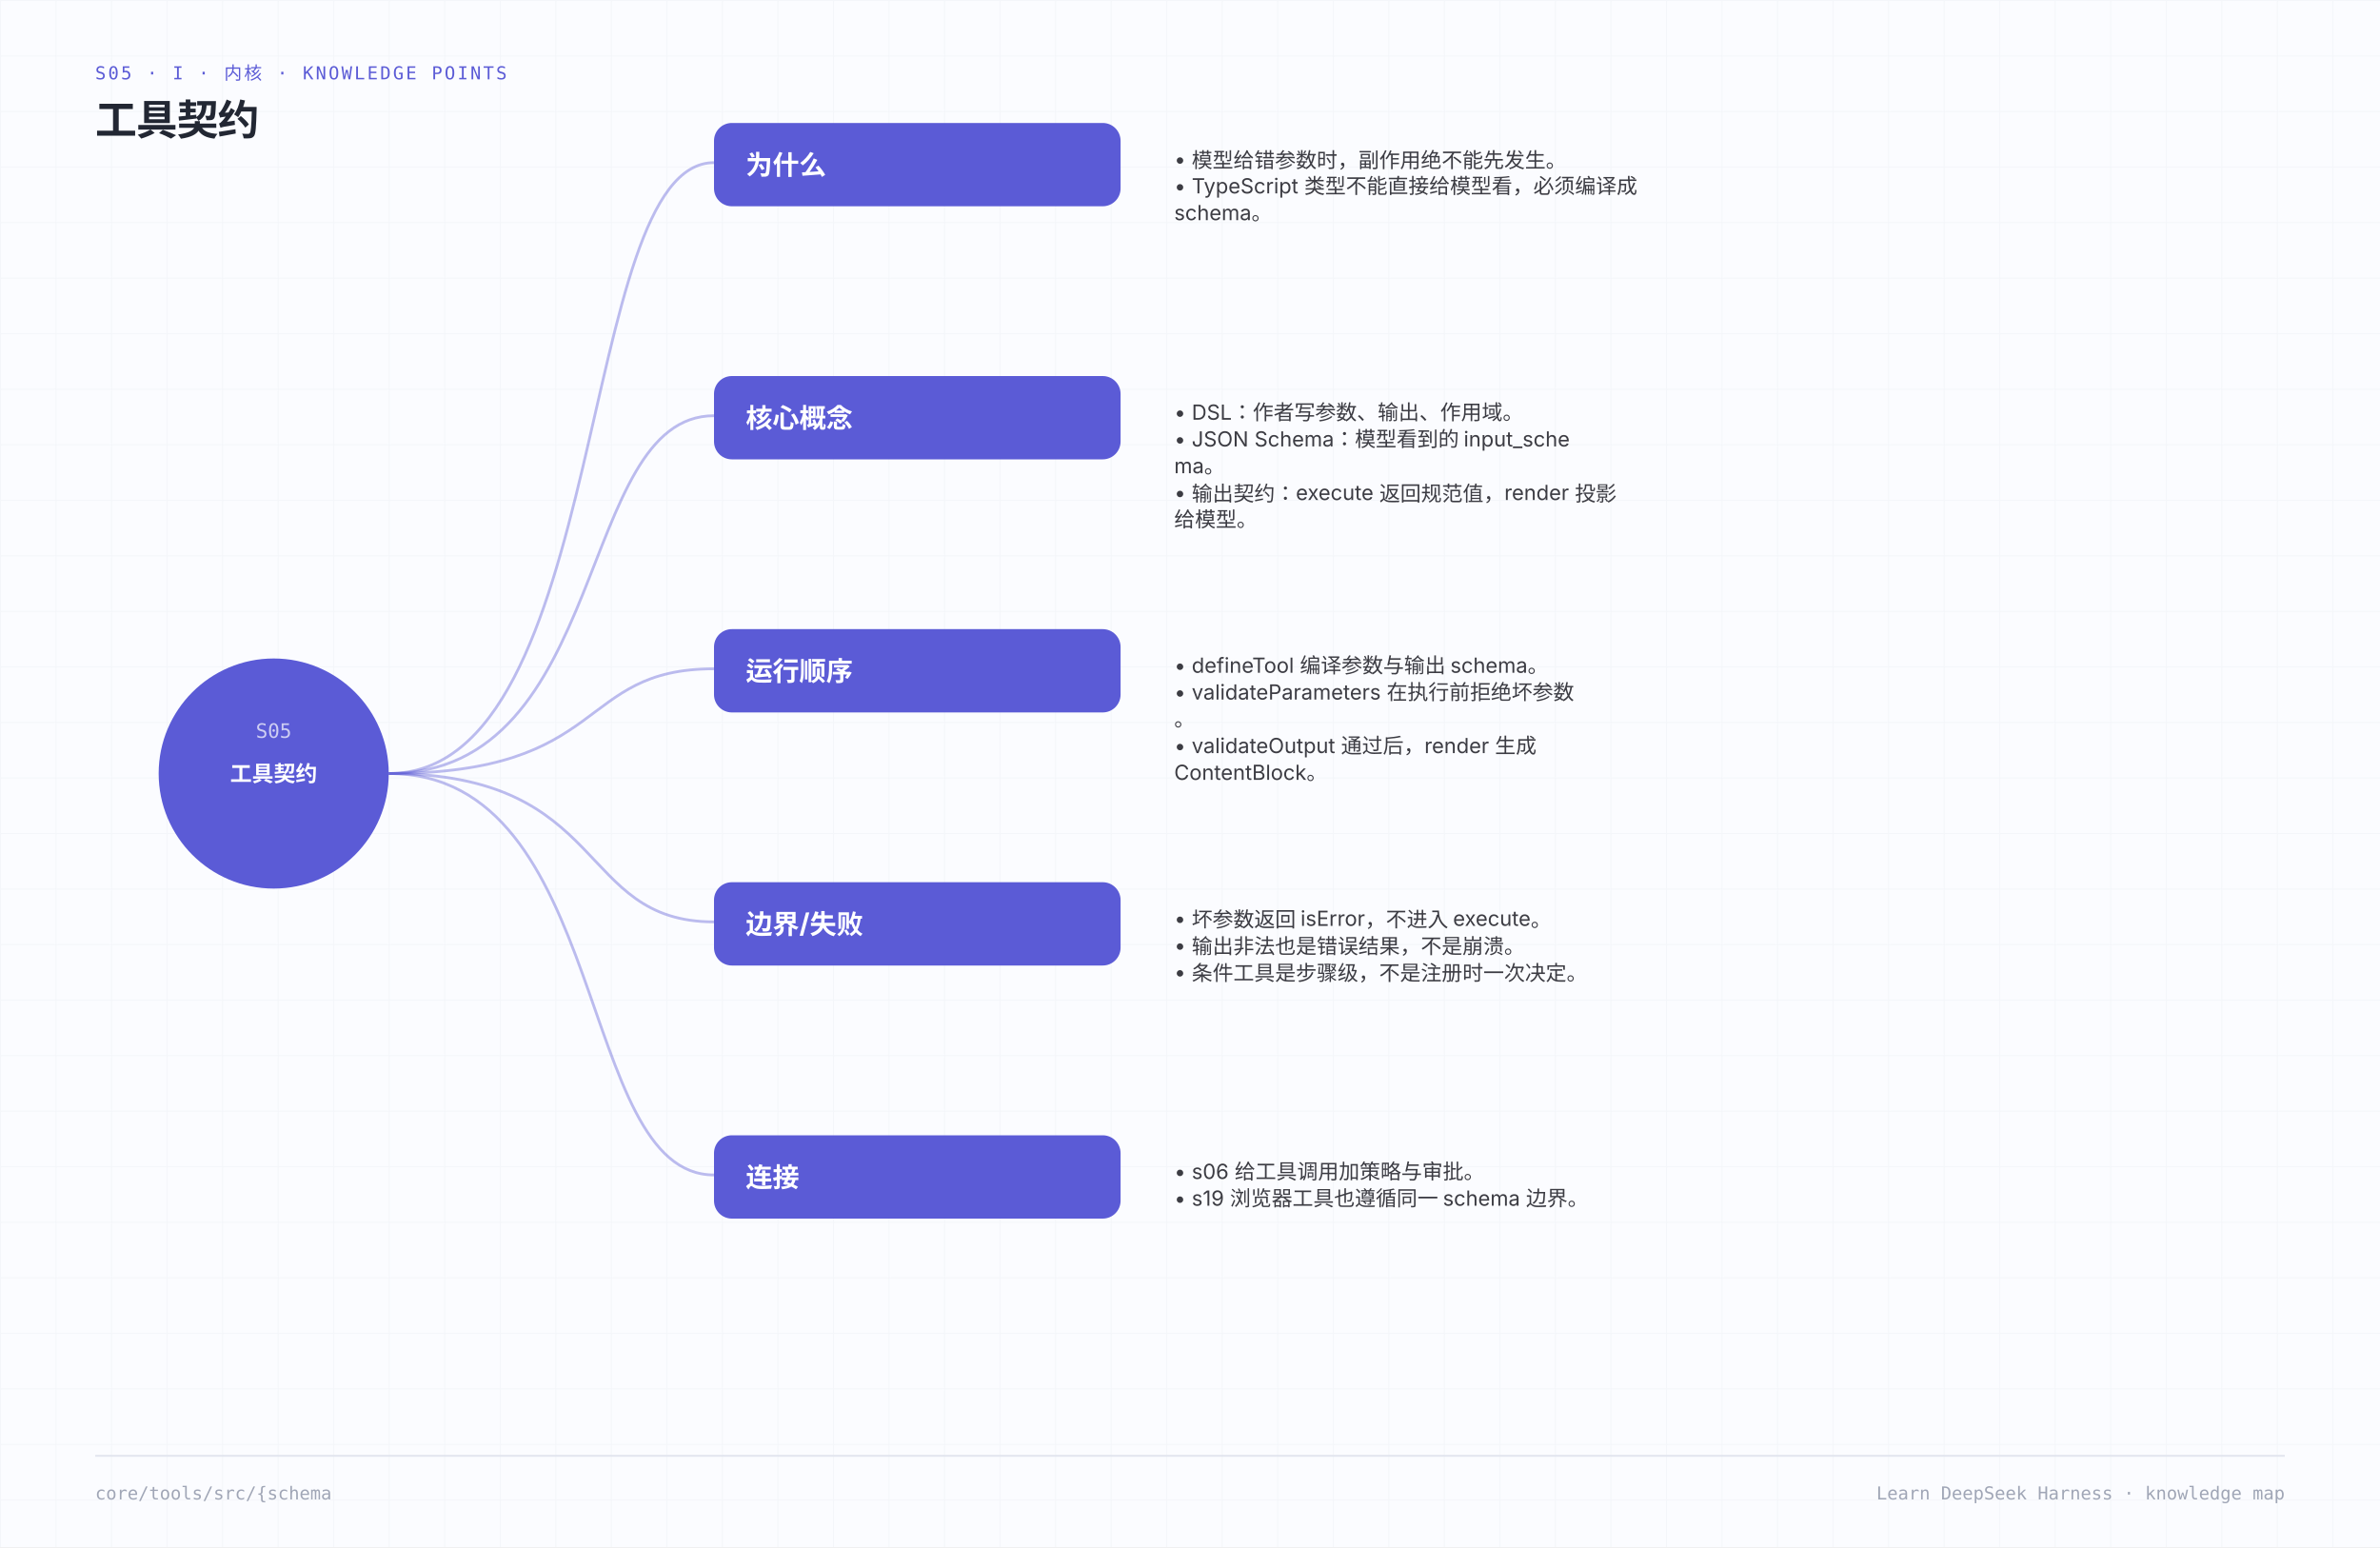
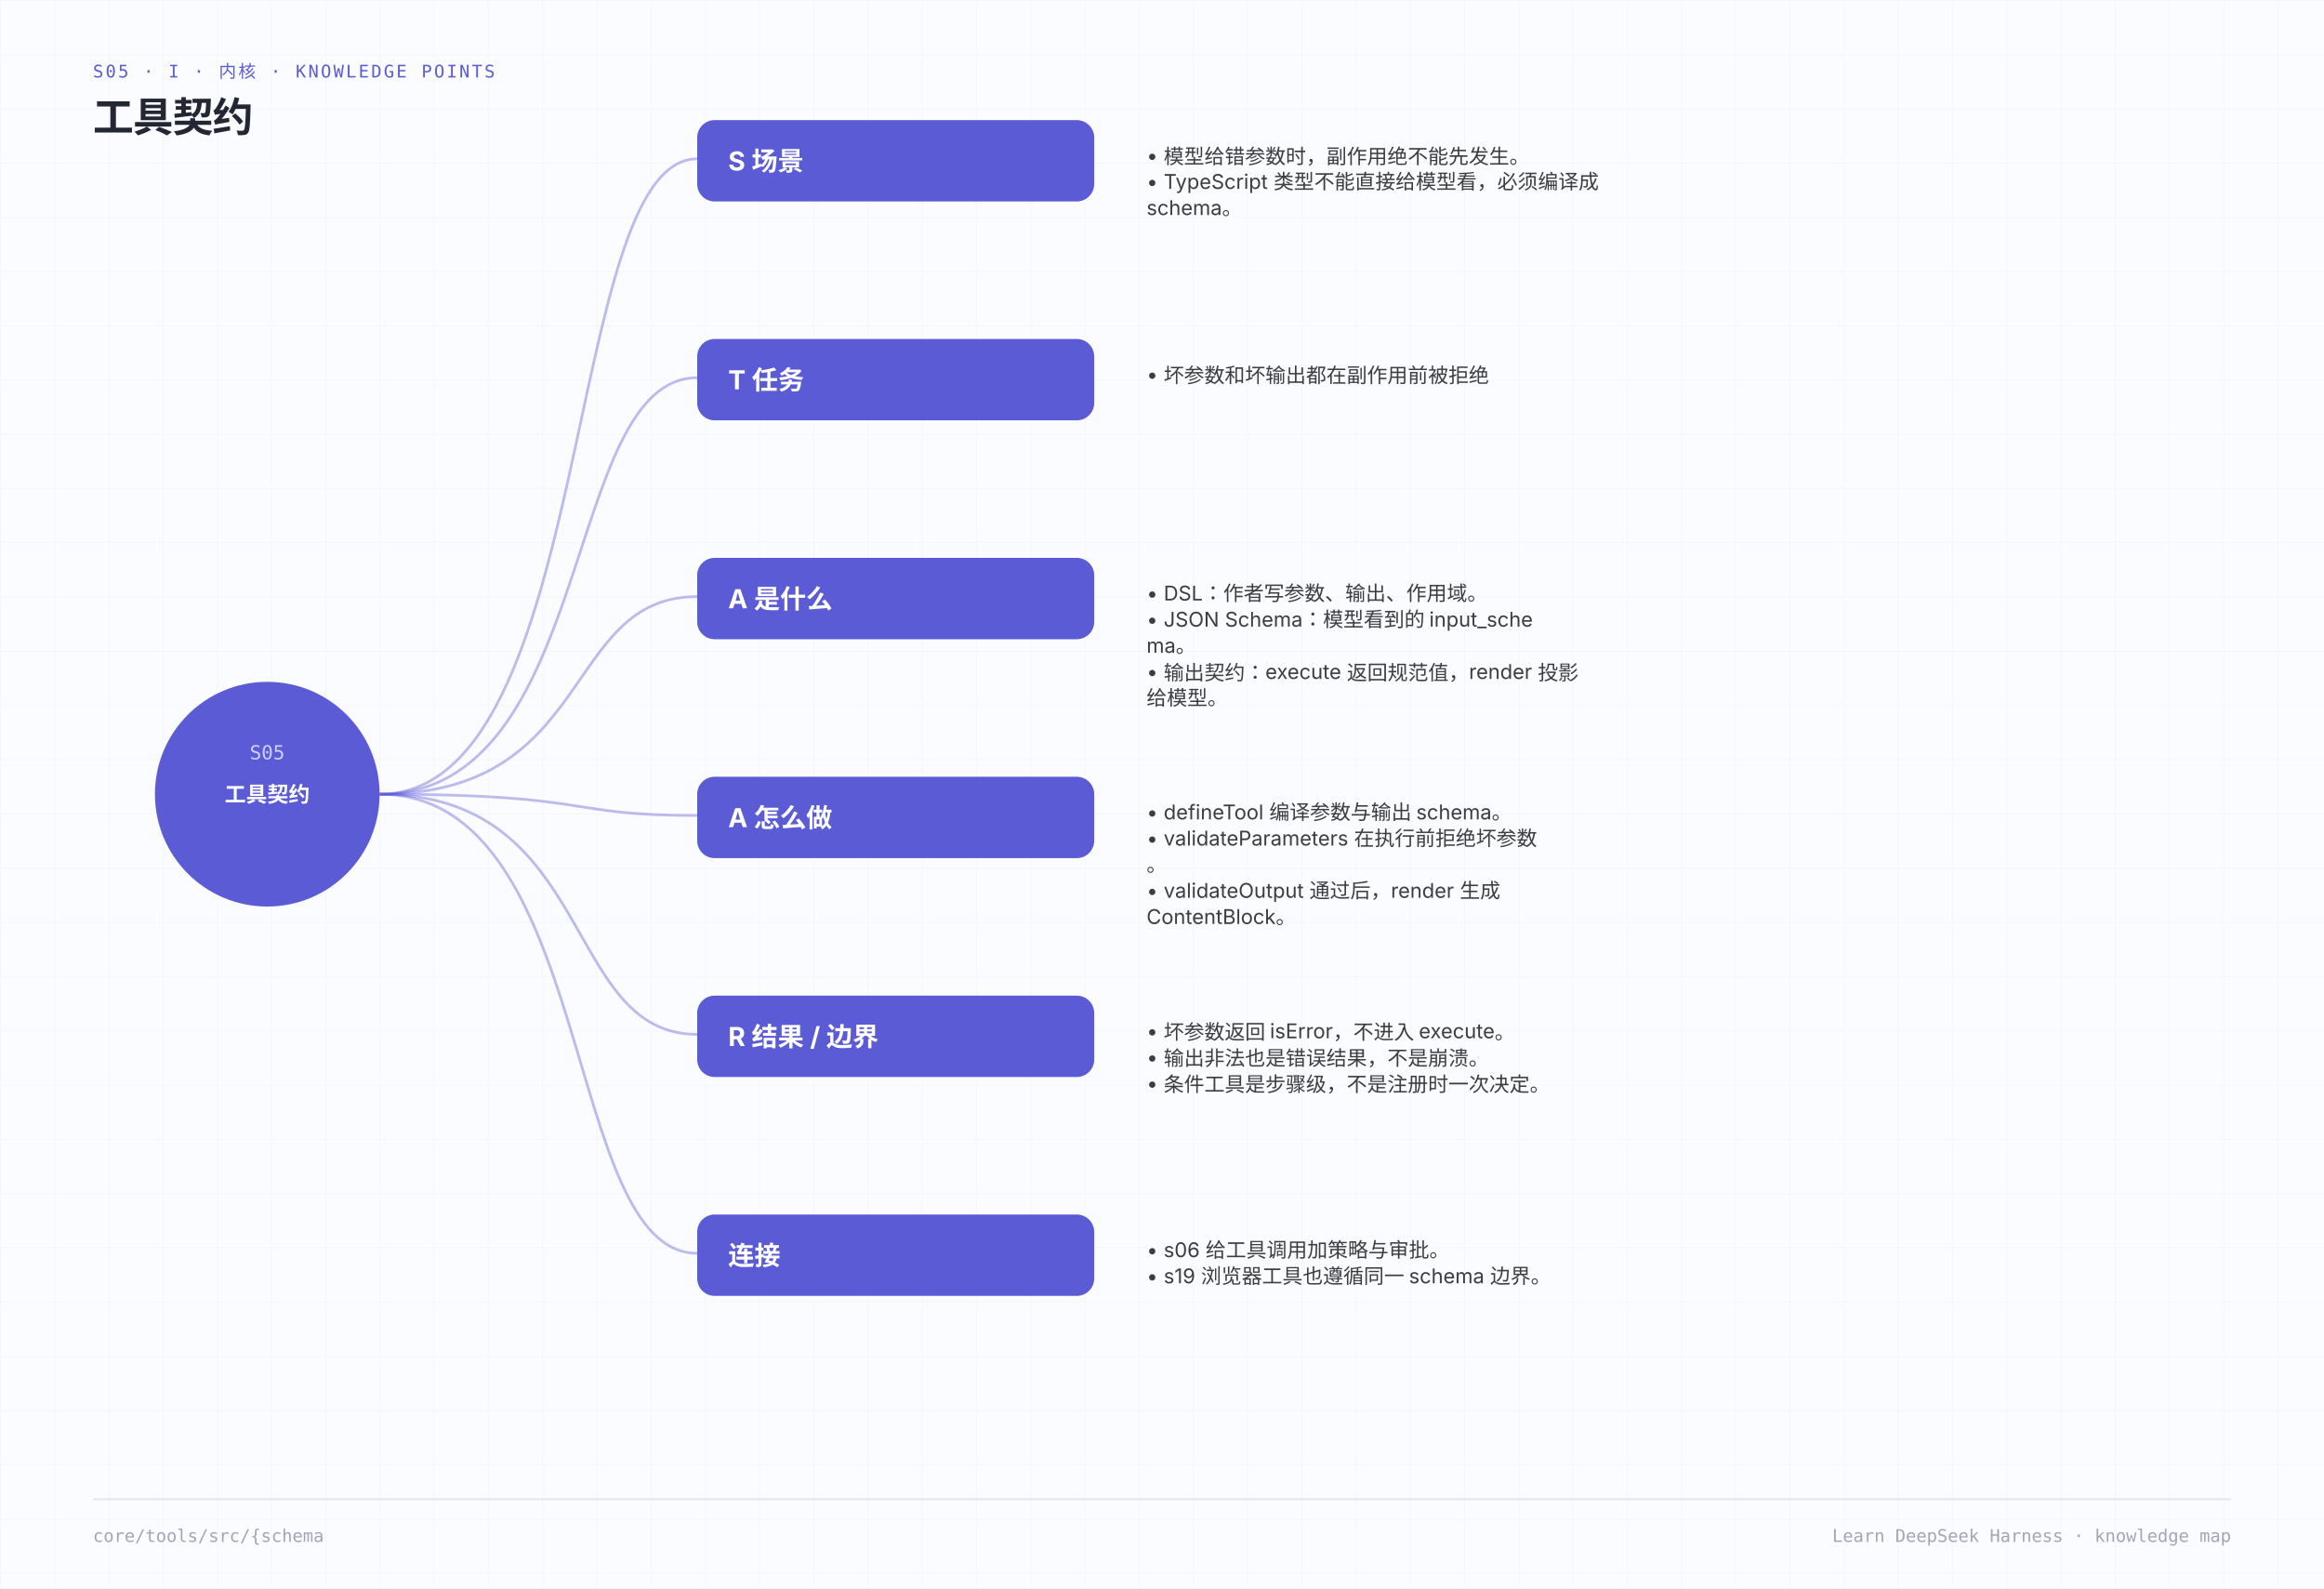
- <svg xmlns="http://www.w3.org/2000/svg" width="1200" height="780" viewBox="0 0 1200 780" role="img" aria-labelledby="title">
+ <svg xmlns="http://www.w3.org/2000/svg" width="1200" height="820" viewBox="0 0 1200 820" role="img" aria-labelledby="title">
  <defs>
    <pattern id="g" width="28" height="28" patternUnits="userSpaceOnUse">
      <path d="M28 0H0V28" fill="none" stroke="#303a63" stroke-opacity=".035" />
    </pattern>
  </defs>
-   <rect width="1200" height="780" fill="#fbfcff" />
-   <rect width="1200" height="780" fill="url(#g)" />
+   <rect width="1200" height="820" fill="#fbfcff" />
+   <rect width="1200" height="820" fill="url(#g)" />
  <text x="48" y="40" font-size="9" letter-spacing=".12em" fill="#5b5bd6" font-family="SFMono-Regular,Consolas,monospace">S05 · I · 内核 · KNOWLEDGE POINTS</text>
  <text x="48" y="68" font-size="21" font-weight="750" fill="#222733" letter-spacing="-.02em" font-family="-apple-system,BlinkMacSystemFont,'Segoe UI','Noto Sans SC',sans-serif">工具契约</text>
-   <circle cx="138" cy="390" r="58" fill="#5b5bd6" />
-   <text x="138" y="372" text-anchor="middle" font-size="10" fill="rgba(255,255,255,.7)" font-family="SFMono-Regular,Consolas,monospace">S05</text>
-   <text x="138" y="394" font-size="11" font-weight="700" fill="#fff" text-anchor="middle" font-family="-apple-system,BlinkMacSystemFont,'Segoe UI','Noto Sans SC',sans-serif">工具契约</text>
-   <path d="M196 390 C308 390 290 82 360 82" fill="none" stroke="#5b5bd6" stroke-opacity=".4" stroke-width="1.4" />
+   <circle cx="138" cy="410" r="58" fill="#5b5bd6" />
+   <text x="138" y="392" text-anchor="middle" font-size="10" fill="rgba(255,255,255,.7)" font-family="SFMono-Regular,Consolas,monospace">S05</text>
+   <text x="138" y="414" font-size="11" font-weight="700" fill="#fff" text-anchor="middle" font-family="-apple-system,BlinkMacSystemFont,'Segoe UI','Noto Sans SC',sans-serif">工具契约</text>
+   <path d="M196 410 C308 410 290 82 360 82" fill="none" stroke="#5b5bd6" stroke-opacity=".4" stroke-width="1.4" />
  <rect x="360" y="62" width="205" height="42" rx="9" fill="#5b5bd6" />
-   <text x="376" y="88" font-size="13.5" font-weight="700" fill="#fff" font-family="-apple-system,BlinkMacSystemFont,'Segoe UI','Noto Sans SC',sans-serif">为什么</text>
+   <text x="376" y="88" font-size="13.5" font-weight="700" fill="#fff" font-family="-apple-system,BlinkMacSystemFont,'Segoe UI','Noto Sans SC',sans-serif">S 场景</text>
  <text x="592" y="84" font-size="10.5" font-weight="400" fill="#3c3c43" text-anchor="start" font-family="-apple-system,BlinkMacSystemFont,'Segoe UI','Noto Sans SC',sans-serif">• 模型给错参数时，副作用绝不能先发生。</text>
  <text x="592" y="97.5" font-size="10.5" font-weight="400" fill="#3c3c43" text-anchor="start" font-family="-apple-system,BlinkMacSystemFont,'Segoe UI','Noto Sans SC',sans-serif">• TypeScript 类型不能直接给模型看，必须编译成 </text>
  <text x="592" y="111" font-size="10.5" font-weight="400" fill="#3c3c43" text-anchor="start" font-family="-apple-system,BlinkMacSystemFont,'Segoe UI','Noto Sans SC',sans-serif">  schema。</text>
-   <path d="M196 390 C308 390 290 209.6 360 209.6" fill="none" stroke="#5b5bd6" stroke-opacity=".4" stroke-width="1.4" />
-   <rect x="360" y="189.6" width="205" height="42" rx="9" fill="#5b5bd6" />
-   <text x="376" y="215.6" font-size="13.5" font-weight="700" fill="#fff" font-family="-apple-system,BlinkMacSystemFont,'Segoe UI','Noto Sans SC',sans-serif">核心概念</text>
-   <text x="592" y="211.6" font-size="10.5" font-weight="400" fill="#3c3c43" text-anchor="start" font-family="-apple-system,BlinkMacSystemFont,'Segoe UI','Noto Sans SC',sans-serif">• DSL：作者写参数、输出、作用域。</text>
-   <text x="592" y="225.1" font-size="10.5" font-weight="400" fill="#3c3c43" text-anchor="start" font-family="-apple-system,BlinkMacSystemFont,'Segoe UI','Noto Sans SC',sans-serif">• JSON Schema：模型看到的 input_sche</text>
-   <text x="592" y="238.6" font-size="10.5" font-weight="400" fill="#3c3c43" text-anchor="start" font-family="-apple-system,BlinkMacSystemFont,'Segoe UI','Noto Sans SC',sans-serif">  ma。</text>
-   <text x="592" y="252.1" font-size="10.5" font-weight="400" fill="#3c3c43" text-anchor="start" font-family="-apple-system,BlinkMacSystemFont,'Segoe UI','Noto Sans SC',sans-serif">• 输出契约：execute 返回规范值，render 投影</text>
-   <text x="592" y="265.6" font-size="10.5" font-weight="400" fill="#3c3c43" text-anchor="start" font-family="-apple-system,BlinkMacSystemFont,'Segoe UI','Noto Sans SC',sans-serif">  给模型。</text>
-   <path d="M196 390 C308 390 290 337.2 360 337.2" fill="none" stroke="#5b5bd6" stroke-opacity=".4" stroke-width="1.4" />
-   <rect x="360" y="317.2" width="205" height="42" rx="9" fill="#5b5bd6" />
-   <text x="376" y="343.2" font-size="13.5" font-weight="700" fill="#fff" font-family="-apple-system,BlinkMacSystemFont,'Segoe UI','Noto Sans SC',sans-serif">运行顺序</text>
-   <text x="592" y="339.2" font-size="10.5" font-weight="400" fill="#3c3c43" text-anchor="start" font-family="-apple-system,BlinkMacSystemFont,'Segoe UI','Noto Sans SC',sans-serif">• defineTool 编译参数与输出 schema。</text>
-   <text x="592" y="352.7" font-size="10.5" font-weight="400" fill="#3c3c43" text-anchor="start" font-family="-apple-system,BlinkMacSystemFont,'Segoe UI','Noto Sans SC',sans-serif">• validateParameters 在执行前拒绝坏参数</text>
-   <text x="592" y="366.2" font-size="10.5" font-weight="400" fill="#3c3c43" text-anchor="start" font-family="-apple-system,BlinkMacSystemFont,'Segoe UI','Noto Sans SC',sans-serif">  。</text>
-   <text x="592" y="379.7" font-size="10.5" font-weight="400" fill="#3c3c43" text-anchor="start" font-family="-apple-system,BlinkMacSystemFont,'Segoe UI','Noto Sans SC',sans-serif">• validateOutput 通过后，render 生成</text>
-   <text x="592" y="393.2" font-size="10.5" font-weight="400" fill="#3c3c43" text-anchor="start" font-family="-apple-system,BlinkMacSystemFont,'Segoe UI','Noto Sans SC',sans-serif">   ContentBlock。</text>
-   <path d="M196 390 C308 390 290 464.8 360 464.8" fill="none" stroke="#5b5bd6" stroke-opacity=".4" stroke-width="1.4" />
-   <rect x="360" y="444.8" width="205" height="42" rx="9" fill="#5b5bd6" />
-   <text x="376" y="470.8" font-size="13.5" font-weight="700" fill="#fff" font-family="-apple-system,BlinkMacSystemFont,'Segoe UI','Noto Sans SC',sans-serif">边界/失败</text>
-   <text x="592" y="466.8" font-size="10.5" font-weight="400" fill="#3c3c43" text-anchor="start" font-family="-apple-system,BlinkMacSystemFont,'Segoe UI','Noto Sans SC',sans-serif">• 坏参数返回 isError，不进入 execute。</text>
-   <text x="592" y="480.3" font-size="10.5" font-weight="400" fill="#3c3c43" text-anchor="start" font-family="-apple-system,BlinkMacSystemFont,'Segoe UI','Noto Sans SC',sans-serif">• 输出非法也是错误结果，不是崩溃。</text>
-   <text x="592" y="493.8" font-size="10.5" font-weight="400" fill="#3c3c43" text-anchor="start" font-family="-apple-system,BlinkMacSystemFont,'Segoe UI','Noto Sans SC',sans-serif">• 条件工具是步骤级，不是注册时一次决定。</text>
-   <path d="M196 390 C308 390 290 592.4 360 592.4" fill="none" stroke="#5b5bd6" stroke-opacity=".4" stroke-width="1.4" />
-   <rect x="360" y="572.4" width="205" height="42" rx="9" fill="#5b5bd6" />
-   <text x="376" y="598.4" font-size="13.5" font-weight="700" fill="#fff" font-family="-apple-system,BlinkMacSystemFont,'Segoe UI','Noto Sans SC',sans-serif">连接</text>
-   <text x="592" y="594.4" font-size="10.5" font-weight="400" fill="#3c3c43" text-anchor="start" font-family="-apple-system,BlinkMacSystemFont,'Segoe UI','Noto Sans SC',sans-serif">• s06 给工具调用加策略与审批。</text>
-   <text x="592" y="607.9" font-size="10.5" font-weight="400" fill="#3c3c43" text-anchor="start" font-family="-apple-system,BlinkMacSystemFont,'Segoe UI','Noto Sans SC',sans-serif">• s19 浏览器工具也遵循同一 schema 边界。</text>
-   <line x1="48" y1="734" x2="1152" y2="734" stroke="#e3e6ef" />
-   <text x="48" y="756" font-size="9" fill="#a0a6b6" font-family="SFMono-Regular,Consolas,monospace">core/tools/src/{schema</text>
-   <text x="1152" y="756" text-anchor="end" font-size="9" fill="#a0a6b6" font-family="SFMono-Regular,Consolas,monospace">Learn DeepSeek Harness · knowledge map</text>
+   <path d="M196 410 C308 410 290 195 360 195" fill="none" stroke="#5b5bd6" stroke-opacity=".4" stroke-width="1.4" />
+   <rect x="360" y="175" width="205" height="42" rx="9" fill="#5b5bd6" />
+   <text x="376" y="201" font-size="13.5" font-weight="700" fill="#fff" font-family="-apple-system,BlinkMacSystemFont,'Segoe UI','Noto Sans SC',sans-serif">T 任务</text>
+   <text x="592" y="197" font-size="10.5" font-weight="400" fill="#3c3c43" text-anchor="start" font-family="-apple-system,BlinkMacSystemFont,'Segoe UI','Noto Sans SC',sans-serif">• 坏参数和坏输出都在副作用前被拒绝</text>
+   <path d="M196 410 C308 410 290 308 360 308" fill="none" stroke="#5b5bd6" stroke-opacity=".4" stroke-width="1.4" />
+   <rect x="360" y="288" width="205" height="42" rx="9" fill="#5b5bd6" />
+   <text x="376" y="314" font-size="13.5" font-weight="700" fill="#fff" font-family="-apple-system,BlinkMacSystemFont,'Segoe UI','Noto Sans SC',sans-serif">A 是什么</text>
+   <text x="592" y="310" font-size="10.5" font-weight="400" fill="#3c3c43" text-anchor="start" font-family="-apple-system,BlinkMacSystemFont,'Segoe UI','Noto Sans SC',sans-serif">• DSL：作者写参数、输出、作用域。</text>
+   <text x="592" y="323.5" font-size="10.5" font-weight="400" fill="#3c3c43" text-anchor="start" font-family="-apple-system,BlinkMacSystemFont,'Segoe UI','Noto Sans SC',sans-serif">• JSON Schema：模型看到的 input_sche</text>
+   <text x="592" y="337" font-size="10.5" font-weight="400" fill="#3c3c43" text-anchor="start" font-family="-apple-system,BlinkMacSystemFont,'Segoe UI','Noto Sans SC',sans-serif">  ma。</text>
+   <text x="592" y="350.5" font-size="10.5" font-weight="400" fill="#3c3c43" text-anchor="start" font-family="-apple-system,BlinkMacSystemFont,'Segoe UI','Noto Sans SC',sans-serif">• 输出契约：execute 返回规范值，render 投影</text>
+   <text x="592" y="364" font-size="10.5" font-weight="400" fill="#3c3c43" text-anchor="start" font-family="-apple-system,BlinkMacSystemFont,'Segoe UI','Noto Sans SC',sans-serif">  给模型。</text>
+   <path d="M196 410 C308 410 290 421 360 421" fill="none" stroke="#5b5bd6" stroke-opacity=".4" stroke-width="1.4" />
+   <rect x="360" y="401" width="205" height="42" rx="9" fill="#5b5bd6" />
+   <text x="376" y="427" font-size="13.5" font-weight="700" fill="#fff" font-family="-apple-system,BlinkMacSystemFont,'Segoe UI','Noto Sans SC',sans-serif">A 怎么做</text>
+   <text x="592" y="423" font-size="10.5" font-weight="400" fill="#3c3c43" text-anchor="start" font-family="-apple-system,BlinkMacSystemFont,'Segoe UI','Noto Sans SC',sans-serif">• defineTool 编译参数与输出 schema。</text>
+   <text x="592" y="436.5" font-size="10.5" font-weight="400" fill="#3c3c43" text-anchor="start" font-family="-apple-system,BlinkMacSystemFont,'Segoe UI','Noto Sans SC',sans-serif">• validateParameters 在执行前拒绝坏参数</text>
+   <text x="592" y="450" font-size="10.5" font-weight="400" fill="#3c3c43" text-anchor="start" font-family="-apple-system,BlinkMacSystemFont,'Segoe UI','Noto Sans SC',sans-serif">  。</text>
+   <text x="592" y="463.5" font-size="10.5" font-weight="400" fill="#3c3c43" text-anchor="start" font-family="-apple-system,BlinkMacSystemFont,'Segoe UI','Noto Sans SC',sans-serif">• validateOutput 通过后，render 生成</text>
+   <text x="592" y="477" font-size="10.5" font-weight="400" fill="#3c3c43" text-anchor="start" font-family="-apple-system,BlinkMacSystemFont,'Segoe UI','Noto Sans SC',sans-serif">   ContentBlock。</text>
+   <path d="M196 410 C308 410 290 534 360 534" fill="none" stroke="#5b5bd6" stroke-opacity=".4" stroke-width="1.4" />
+   <rect x="360" y="514" width="205" height="42" rx="9" fill="#5b5bd6" />
+   <text x="376" y="540" font-size="13.5" font-weight="700" fill="#fff" font-family="-apple-system,BlinkMacSystemFont,'Segoe UI','Noto Sans SC',sans-serif">R 结果 / 边界</text>
+   <text x="592" y="536" font-size="10.5" font-weight="400" fill="#3c3c43" text-anchor="start" font-family="-apple-system,BlinkMacSystemFont,'Segoe UI','Noto Sans SC',sans-serif">• 坏参数返回 isError，不进入 execute。</text>
+   <text x="592" y="549.5" font-size="10.5" font-weight="400" fill="#3c3c43" text-anchor="start" font-family="-apple-system,BlinkMacSystemFont,'Segoe UI','Noto Sans SC',sans-serif">• 输出非法也是错误结果，不是崩溃。</text>
+   <text x="592" y="563" font-size="10.5" font-weight="400" fill="#3c3c43" text-anchor="start" font-family="-apple-system,BlinkMacSystemFont,'Segoe UI','Noto Sans SC',sans-serif">• 条件工具是步骤级，不是注册时一次决定。</text>
+   <path d="M196 410 C308 410 290 647 360 647" fill="none" stroke="#5b5bd6" stroke-opacity=".4" stroke-width="1.4" />
+   <rect x="360" y="627" width="205" height="42" rx="9" fill="#5b5bd6" />
+   <text x="376" y="653" font-size="13.5" font-weight="700" fill="#fff" font-family="-apple-system,BlinkMacSystemFont,'Segoe UI','Noto Sans SC',sans-serif">连接</text>
+   <text x="592" y="649" font-size="10.5" font-weight="400" fill="#3c3c43" text-anchor="start" font-family="-apple-system,BlinkMacSystemFont,'Segoe UI','Noto Sans SC',sans-serif">• s06 给工具调用加策略与审批。</text>
+   <text x="592" y="662.5" font-size="10.5" font-weight="400" fill="#3c3c43" text-anchor="start" font-family="-apple-system,BlinkMacSystemFont,'Segoe UI','Noto Sans SC',sans-serif">• s19 浏览器工具也遵循同一 schema 边界。</text>
+   <line x1="48" y1="774" x2="1152" y2="774" stroke="#e3e6ef" />
+   <text x="48" y="796" font-size="9" fill="#a0a6b6" font-family="SFMono-Regular,Consolas,monospace">core/tools/src/{schema</text>
+   <text x="1152" y="796" text-anchor="end" font-size="9" fill="#a0a6b6" font-family="SFMono-Regular,Consolas,monospace">Learn DeepSeek Harness · knowledge map</text>
</svg>
